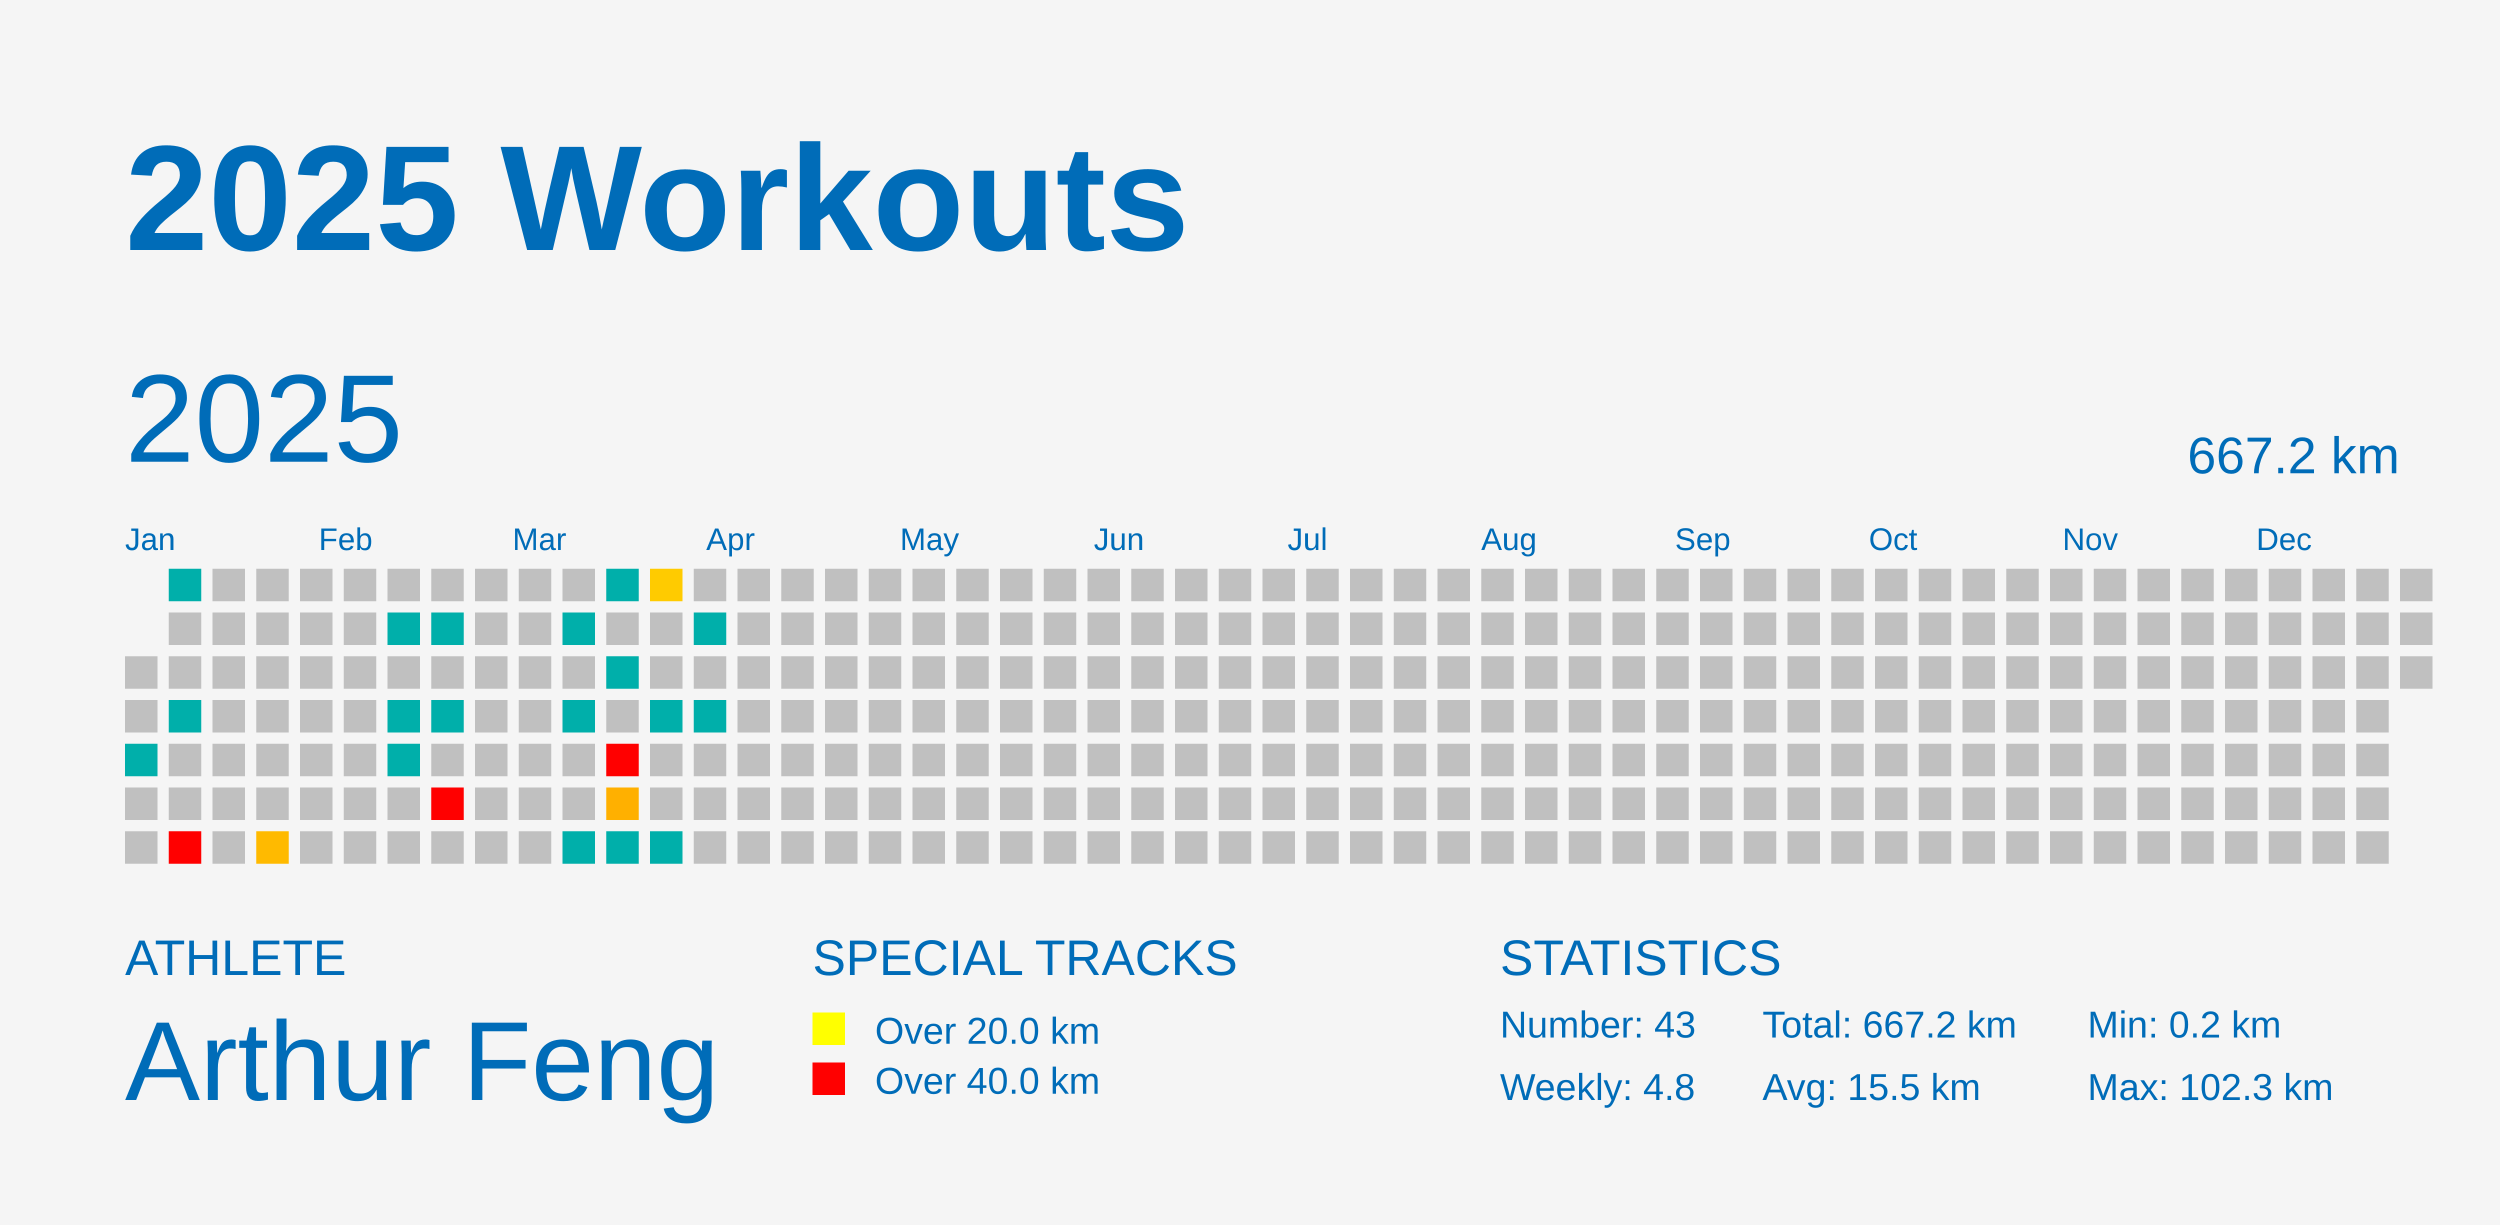
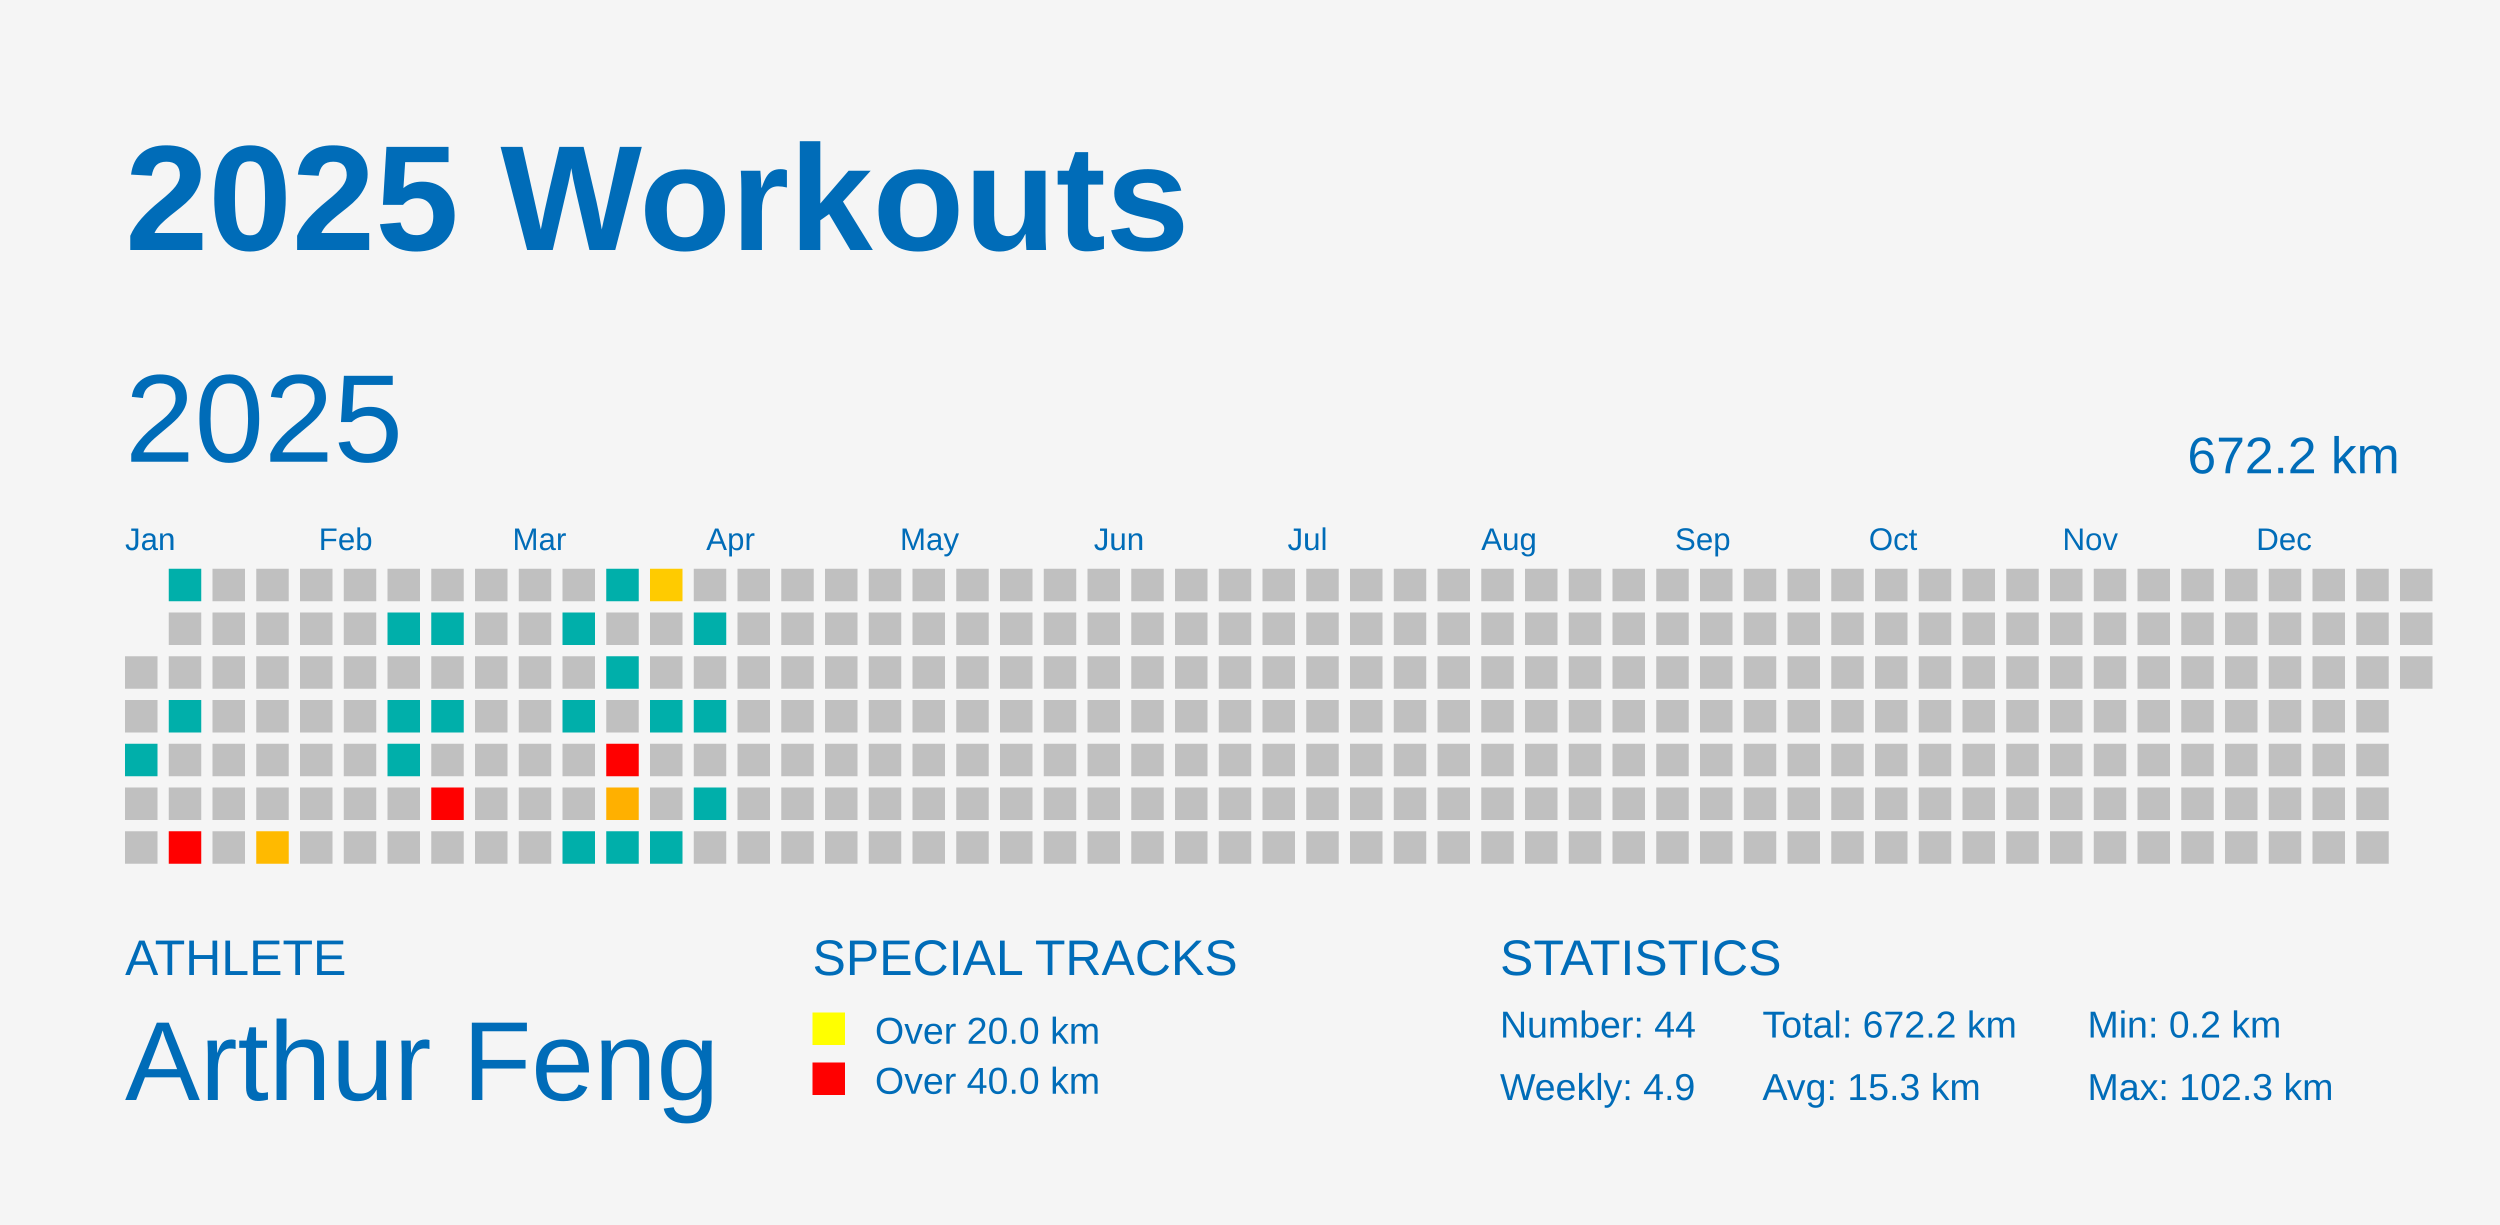
<svg xmlns="http://www.w3.org/2000/svg" baseProfile="full" height="98mm" version="1.1" viewBox="0,0,200,98" width="200mm">
  <defs />
  <rect fill="#f5f5f5" height="98" width="200" x="0" y="0" />
  <text fill="#006cb8" style="font-size:12px; font-family:Arial; font-weight:bold;" x="10" y="20">2025 Workouts</text>
  <text fill="#006cb8" style="font-size:4px; font-family:Arial" x="10" y="78">ATHLETE</text>
  <text fill="#006cb8" style="font-size:9px; font-family:Arial" x="10" y="88">Arthur Feng</text>
  <text fill="#006cb8" style="font-size:4px; font-family:Arial" x="65" y="78">SPECIAL TRACKS</text>
  <rect fill="yellow" height="2.6" width="2.6" x="65" y="81" />
  <text fill="#006cb8" style="font-size:3px; font-family:Arial" x="70" y="83.5">Over 20.0 km</text>
  <rect fill="red" height="2.6" width="2.6" x="65" y="85" />
  <text fill="#006cb8" style="font-size:3px; font-family:Arial" x="70" y="87.5">Over 40.0 km</text>
  <text fill="#006cb8" style="font-size:4px; font-family:Arial" x="120" y="78">STATISTICS</text>
-   <text fill="#006cb8" style="font-size:3px; font-family:Arial" x="120" y="83">Number: 43</text>
-   <text fill="#006cb8" style="font-size:3px; font-family:Arial" x="120" y="88">Weekly: 4.8</text>
-   <text fill="#006cb8" style="font-size:3px; font-family:Arial" x="141" y="83">Total: 667.2 km</text>
-   <text fill="#006cb8" style="font-size:3px; font-family:Arial" x="141" y="88">Avg: 15.5 km</text>
+   <text fill="#006cb8" style="font-size:3px; font-family:Arial" x="120" y="83">Number: 44</text>
+   <text fill="#006cb8" style="font-size:3px; font-family:Arial" x="120" y="88">Weekly: 4.9</text>
+   <text fill="#006cb8" style="font-size:3px; font-family:Arial" x="141" y="83">Total: 672.2 km</text>
+   <text fill="#006cb8" style="font-size:3px; font-family:Arial" x="141" y="88">Avg: 15.3 km</text>
  <text fill="#006cb8" style="font-size:3px; font-family:Arial" x="167" y="83">Min: 0.2 km</text>
  <text fill="#006cb8" style="font-size:3px; font-family:Arial" x="167" y="88">Max: 102.3 km</text>
  <text dominant-baseline="hanging" fill="#006cb8" style="font-size:10.0px; font-family:Arial;" x="10" y="30">2025</text>
-   <text dominant-baseline="hanging" fill="#006cb8" style="font-size:4.125px; font-family:Arial;" x="175" y="35">667.2 km</text>
+   <text dominant-baseline="hanging" fill="#006cb8" style="font-size:4.125px; font-family:Arial;" x="175" y="35">672.2 km</text>
  <text fill="#006cb8" style="font-size:2.5px; font-family:Arial" x="10.0" y="44">Jan</text>
  <text fill="#006cb8" style="font-size:2.5px; font-family:Arial" x="25.5" y="44">Feb</text>
  <text fill="#006cb8" style="font-size:2.5px; font-family:Arial" x="41.0" y="44">Mar</text>
  <text fill="#006cb8" style="font-size:2.5px; font-family:Arial" x="56.5" y="44">Apr</text>
  <text fill="#006cb8" style="font-size:2.5px; font-family:Arial" x="72.0" y="44">May</text>
  <text fill="#006cb8" style="font-size:2.5px; font-family:Arial" x="87.5" y="44">Jun</text>
  <text fill="#006cb8" style="font-size:2.5px; font-family:Arial" x="103.0" y="44">Jul</text>
  <text fill="#006cb8" style="font-size:2.5px; font-family:Arial" x="118.5" y="44">Aug</text>
  <text fill="#006cb8" style="font-size:2.5px; font-family:Arial" x="134.0" y="44">Sep</text>
  <text fill="#006cb8" style="font-size:2.5px; font-family:Arial" x="149.5" y="44">Oct</text>
  <text fill="#006cb8" style="font-size:2.5px; font-family:Arial" x="165.0" y="44">Nov</text>
  <text fill="#006cb8" style="font-size:2.5px; font-family:Arial" x="180.5" y="44">Dec</text>
  <rect fill="#C0C0C0" height="2.6" width="2.6" x="10.0" y="52.5" />
  <rect fill="#C0C0C0" height="2.6" width="2.6" x="10.0" y="56.0" />
  <rect fill="#00afaa" height="2.6" width="2.6" x="10.0" y="59.5" />
  <rect fill="#C0C0C0" height="2.6" width="2.6" x="10.0" y="63.0" />
  <rect fill="#C0C0C0" height="2.6" width="2.6" x="10.0" y="66.5" />
  <rect fill="#00afaa" height="2.6" width="2.6" x="13.5" y="45.5" />
  <rect fill="#C0C0C0" height="2.6" width="2.6" x="13.5" y="49.0" />
  <rect fill="#C0C0C0" height="2.6" width="2.6" x="13.5" y="52.5" />
  <rect fill="#00afaa" height="2.6" width="2.6" x="13.5" y="56.0" />
  <rect fill="#C0C0C0" height="2.6" width="2.6" x="13.5" y="59.5" />
  <rect fill="#C0C0C0" height="2.6" width="2.6" x="13.5" y="63.0" />
  <rect fill="red" height="2.6" width="2.6" x="13.5" y="66.5" />
  <rect fill="#C0C0C0" height="2.6" width="2.6" x="17.0" y="45.5" />
  <rect fill="#C0C0C0" height="2.6" width="2.6" x="17.0" y="49.0" />
  <rect fill="#C0C0C0" height="2.6" width="2.6" x="17.0" y="52.5" />
  <rect fill="#C0C0C0" height="2.6" width="2.6" x="17.0" y="56.0" />
  <rect fill="#C0C0C0" height="2.6" width="2.6" x="17.0" y="59.5" />
  <rect fill="#C0C0C0" height="2.6" width="2.6" x="17.0" y="63.0" />
  <rect fill="#C0C0C0" height="2.6" width="2.6" x="17.0" y="66.5" />
  <rect fill="#C0C0C0" height="2.6" width="2.6" x="20.5" y="45.5" />
  <rect fill="#C0C0C0" height="2.6" width="2.6" x="20.5" y="49.0" />
  <rect fill="#C0C0C0" height="2.6" width="2.6" x="20.5" y="52.5" />
  <rect fill="#C0C0C0" height="2.6" width="2.6" x="20.5" y="56.0" />
  <rect fill="#C0C0C0" height="2.6" width="2.6" x="20.5" y="59.5" />
  <rect fill="#C0C0C0" height="2.6" width="2.6" x="20.5" y="63.0" />
  <rect fill="#ffba00" height="2.6" width="2.6" x="20.5" y="66.5" />
  <rect fill="#C0C0C0" height="2.6" width="2.6" x="24.0" y="45.5" />
  <rect fill="#C0C0C0" height="2.6" width="2.6" x="24.0" y="49.0" />
  <rect fill="#C0C0C0" height="2.6" width="2.6" x="24.0" y="52.5" />
  <rect fill="#C0C0C0" height="2.6" width="2.6" x="24.0" y="56.0" />
  <rect fill="#C0C0C0" height="2.6" width="2.6" x="24.0" y="59.5" />
  <rect fill="#C0C0C0" height="2.6" width="2.6" x="24.0" y="63.0" />
  <rect fill="#C0C0C0" height="2.6" width="2.6" x="24.0" y="66.5" />
  <rect fill="#C0C0C0" height="2.6" width="2.6" x="27.5" y="45.5" />
  <rect fill="#C0C0C0" height="2.6" width="2.6" x="27.5" y="49.0" />
  <rect fill="#C0C0C0" height="2.6" width="2.6" x="27.5" y="52.5" />
  <rect fill="#C0C0C0" height="2.6" width="2.6" x="27.5" y="56.0" />
  <rect fill="#C0C0C0" height="2.6" width="2.6" x="27.5" y="59.5" />
  <rect fill="#C0C0C0" height="2.6" width="2.6" x="27.5" y="63.0" />
  <rect fill="#C0C0C0" height="2.6" width="2.6" x="27.5" y="66.5" />
  <rect fill="#C0C0C0" height="2.6" width="2.6" x="31.0" y="45.5" />
  <rect fill="#00afaa" height="2.6" width="2.6" x="31.0" y="49.0" />
  <rect fill="#C0C0C0" height="2.6" width="2.6" x="31.0" y="52.5" />
  <rect fill="#00afaa" height="2.6" width="2.6" x="31.0" y="56.0" />
  <rect fill="#00afaa" height="2.6" width="2.6" x="31.0" y="59.5" />
  <rect fill="#C0C0C0" height="2.6" width="2.6" x="31.0" y="63.0" />
  <rect fill="#C0C0C0" height="2.6" width="2.6" x="31.0" y="66.5" />
  <rect fill="#C0C0C0" height="2.6" width="2.6" x="34.5" y="45.5" />
  <rect fill="#00afaa" height="2.6" width="2.6" x="34.5" y="49.0" />
  <rect fill="#C0C0C0" height="2.6" width="2.6" x="34.5" y="52.5" />
  <rect fill="#00afaa" height="2.6" width="2.6" x="34.5" y="56.0" />
  <rect fill="#C0C0C0" height="2.6" width="2.6" x="34.5" y="59.5" />
  <rect fill="red" height="2.6" width="2.6" x="34.5" y="63.0" />
  <rect fill="#C0C0C0" height="2.6" width="2.6" x="34.5" y="66.5" />
  <rect fill="#C0C0C0" height="2.6" width="2.6" x="38.0" y="45.5" />
  <rect fill="#C0C0C0" height="2.6" width="2.6" x="38.0" y="49.0" />
  <rect fill="#C0C0C0" height="2.6" width="2.6" x="38.0" y="52.5" />
  <rect fill="#C0C0C0" height="2.6" width="2.6" x="38.0" y="56.0" />
  <rect fill="#C0C0C0" height="2.6" width="2.6" x="38.0" y="59.5" />
  <rect fill="#C0C0C0" height="2.6" width="2.6" x="38.0" y="63.0" />
  <rect fill="#C0C0C0" height="2.6" width="2.6" x="38.0" y="66.5" />
  <rect fill="#C0C0C0" height="2.6" width="2.6" x="41.5" y="45.5" />
  <rect fill="#C0C0C0" height="2.6" width="2.6" x="41.5" y="49.0" />
  <rect fill="#C0C0C0" height="2.6" width="2.6" x="41.5" y="52.5" />
  <rect fill="#C0C0C0" height="2.6" width="2.6" x="41.5" y="56.0" />
  <rect fill="#C0C0C0" height="2.6" width="2.6" x="41.5" y="59.5" />
  <rect fill="#C0C0C0" height="2.6" width="2.6" x="41.5" y="63.0" />
  <rect fill="#C0C0C0" height="2.6" width="2.6" x="41.5" y="66.5" />
  <rect fill="#C0C0C0" height="2.6" width="2.6" x="45.0" y="45.5" />
  <rect fill="#00afaa" height="2.6" width="2.6" x="45.0" y="49.0" />
  <rect fill="#C0C0C0" height="2.6" width="2.6" x="45.0" y="52.5" />
  <rect fill="#00afaa" height="2.6" width="2.6" x="45.0" y="56.0" />
  <rect fill="#C0C0C0" height="2.6" width="2.6" x="45.0" y="59.5" />
  <rect fill="#C0C0C0" height="2.6" width="2.6" x="45.0" y="63.0" />
  <rect fill="#00afaa" height="2.6" width="2.6" x="45.0" y="66.5" />
  <rect fill="#00afaa" height="2.6" width="2.6" x="48.5" y="45.5" />
  <rect fill="#C0C0C0" height="2.6" width="2.6" x="48.5" y="49.0" />
  <rect fill="#00afaa" height="2.6" width="2.6" x="48.5" y="52.5" />
  <rect fill="#C0C0C0" height="2.6" width="2.6" x="48.5" y="56.0" />
  <rect fill="red" height="2.6" width="2.6" x="48.5" y="59.5" />
  <rect fill="#ffb000" height="2.6" width="2.6" x="48.5" y="63.0" />
  <rect fill="#00afaa" height="2.6" width="2.6" x="48.5" y="66.5" />
  <rect fill="#ffcb00" height="2.6" width="2.6" x="52.0" y="45.5" />
  <rect fill="#C0C0C0" height="2.6" width="2.6" x="52.0" y="49.0" />
  <rect fill="#C0C0C0" height="2.6" width="2.6" x="52.0" y="52.5" />
  <rect fill="#00afaa" height="2.6" width="2.6" x="52.0" y="56.0" />
  <rect fill="#C0C0C0" height="2.6" width="2.6" x="52.0" y="59.5" />
  <rect fill="#C0C0C0" height="2.6" width="2.6" x="52.0" y="63.0" />
  <rect fill="#00afaa" height="2.6" width="2.6" x="52.0" y="66.5" />
  <rect fill="#C0C0C0" height="2.6" width="2.6" x="55.5" y="45.5" />
  <rect fill="#00afaa" height="2.6" width="2.6" x="55.5" y="49.0" />
  <rect fill="#C0C0C0" height="2.6" width="2.6" x="55.5" y="52.5" />
  <rect fill="#00afaa" height="2.6" width="2.6" x="55.5" y="56.0" />
  <rect fill="#C0C0C0" height="2.6" width="2.6" x="55.5" y="59.5" />
-   <rect fill="#C0C0C0" height="2.6" width="2.6" x="55.5" y="63.0" />
+   <rect fill="#00afaa" height="2.6" width="2.6" x="55.5" y="63.0" />
  <rect fill="#C0C0C0" height="2.6" width="2.6" x="55.5" y="66.5" />
  <rect fill="#C0C0C0" height="2.6" width="2.6" x="59.0" y="45.5" />
  <rect fill="#C0C0C0" height="2.6" width="2.6" x="59.0" y="49.0" />
  <rect fill="#C0C0C0" height="2.6" width="2.6" x="59.0" y="52.5" />
  <rect fill="#C0C0C0" height="2.6" width="2.6" x="59.0" y="56.0" />
  <rect fill="#C0C0C0" height="2.6" width="2.6" x="59.0" y="59.5" />
  <rect fill="#C0C0C0" height="2.6" width="2.6" x="59.0" y="63.0" />
  <rect fill="#C0C0C0" height="2.6" width="2.6" x="59.0" y="66.5" />
  <rect fill="#C0C0C0" height="2.6" width="2.6" x="62.5" y="45.5" />
  <rect fill="#C0C0C0" height="2.6" width="2.6" x="62.5" y="49.0" />
  <rect fill="#C0C0C0" height="2.6" width="2.6" x="62.5" y="52.5" />
  <rect fill="#C0C0C0" height="2.6" width="2.6" x="62.5" y="56.0" />
  <rect fill="#C0C0C0" height="2.6" width="2.6" x="62.5" y="59.5" />
  <rect fill="#C0C0C0" height="2.6" width="2.6" x="62.5" y="63.0" />
  <rect fill="#C0C0C0" height="2.6" width="2.6" x="62.5" y="66.5" />
  <rect fill="#C0C0C0" height="2.6" width="2.6" x="66.0" y="45.5" />
  <rect fill="#C0C0C0" height="2.6" width="2.6" x="66.0" y="49.0" />
  <rect fill="#C0C0C0" height="2.6" width="2.6" x="66.0" y="52.5" />
  <rect fill="#C0C0C0" height="2.6" width="2.6" x="66.0" y="56.0" />
  <rect fill="#C0C0C0" height="2.6" width="2.6" x="66.0" y="59.5" />
  <rect fill="#C0C0C0" height="2.6" width="2.6" x="66.0" y="63.0" />
  <rect fill="#C0C0C0" height="2.6" width="2.6" x="66.0" y="66.5" />
  <rect fill="#C0C0C0" height="2.6" width="2.6" x="69.5" y="45.5" />
  <rect fill="#C0C0C0" height="2.6" width="2.6" x="69.5" y="49.0" />
  <rect fill="#C0C0C0" height="2.6" width="2.6" x="69.5" y="52.5" />
  <rect fill="#C0C0C0" height="2.6" width="2.6" x="69.5" y="56.0" />
  <rect fill="#C0C0C0" height="2.6" width="2.6" x="69.5" y="59.5" />
  <rect fill="#C0C0C0" height="2.6" width="2.6" x="69.5" y="63.0" />
  <rect fill="#C0C0C0" height="2.6" width="2.6" x="69.5" y="66.5" />
  <rect fill="#C0C0C0" height="2.6" width="2.6" x="73.0" y="45.5" />
  <rect fill="#C0C0C0" height="2.6" width="2.6" x="73.0" y="49.0" />
  <rect fill="#C0C0C0" height="2.6" width="2.6" x="73.0" y="52.5" />
  <rect fill="#C0C0C0" height="2.6" width="2.6" x="73.0" y="56.0" />
  <rect fill="#C0C0C0" height="2.6" width="2.6" x="73.0" y="59.5" />
  <rect fill="#C0C0C0" height="2.6" width="2.6" x="73.0" y="63.0" />
  <rect fill="#C0C0C0" height="2.6" width="2.6" x="73.0" y="66.5" />
  <rect fill="#C0C0C0" height="2.6" width="2.6" x="76.5" y="45.5" />
  <rect fill="#C0C0C0" height="2.6" width="2.6" x="76.5" y="49.0" />
  <rect fill="#C0C0C0" height="2.6" width="2.6" x="76.5" y="52.5" />
  <rect fill="#C0C0C0" height="2.6" width="2.6" x="76.5" y="56.0" />
  <rect fill="#C0C0C0" height="2.6" width="2.6" x="76.5" y="59.5" />
  <rect fill="#C0C0C0" height="2.6" width="2.6" x="76.5" y="63.0" />
  <rect fill="#C0C0C0" height="2.6" width="2.6" x="76.5" y="66.5" />
  <rect fill="#C0C0C0" height="2.6" width="2.6" x="80.0" y="45.5" />
  <rect fill="#C0C0C0" height="2.6" width="2.6" x="80.0" y="49.0" />
  <rect fill="#C0C0C0" height="2.6" width="2.6" x="80.0" y="52.5" />
  <rect fill="#C0C0C0" height="2.6" width="2.6" x="80.0" y="56.0" />
  <rect fill="#C0C0C0" height="2.6" width="2.6" x="80.0" y="59.5" />
  <rect fill="#C0C0C0" height="2.6" width="2.6" x="80.0" y="63.0" />
  <rect fill="#C0C0C0" height="2.6" width="2.6" x="80.0" y="66.5" />
  <rect fill="#C0C0C0" height="2.6" width="2.6" x="83.5" y="45.5" />
  <rect fill="#C0C0C0" height="2.6" width="2.6" x="83.5" y="49.0" />
  <rect fill="#C0C0C0" height="2.6" width="2.6" x="83.5" y="52.5" />
  <rect fill="#C0C0C0" height="2.6" width="2.6" x="83.5" y="56.0" />
  <rect fill="#C0C0C0" height="2.6" width="2.6" x="83.5" y="59.5" />
  <rect fill="#C0C0C0" height="2.6" width="2.6" x="83.5" y="63.0" />
  <rect fill="#C0C0C0" height="2.6" width="2.6" x="83.5" y="66.5" />
  <rect fill="#C0C0C0" height="2.6" width="2.6" x="87.0" y="45.5" />
  <rect fill="#C0C0C0" height="2.6" width="2.6" x="87.0" y="49.0" />
  <rect fill="#C0C0C0" height="2.6" width="2.6" x="87.0" y="52.5" />
  <rect fill="#C0C0C0" height="2.6" width="2.6" x="87.0" y="56.0" />
  <rect fill="#C0C0C0" height="2.6" width="2.6" x="87.0" y="59.5" />
  <rect fill="#C0C0C0" height="2.6" width="2.6" x="87.0" y="63.0" />
  <rect fill="#C0C0C0" height="2.6" width="2.6" x="87.0" y="66.5" />
  <rect fill="#C0C0C0" height="2.6" width="2.6" x="90.5" y="45.5" />
  <rect fill="#C0C0C0" height="2.6" width="2.6" x="90.5" y="49.0" />
  <rect fill="#C0C0C0" height="2.6" width="2.6" x="90.5" y="52.5" />
  <rect fill="#C0C0C0" height="2.6" width="2.6" x="90.5" y="56.0" />
  <rect fill="#C0C0C0" height="2.6" width="2.6" x="90.5" y="59.5" />
  <rect fill="#C0C0C0" height="2.6" width="2.6" x="90.5" y="63.0" />
  <rect fill="#C0C0C0" height="2.6" width="2.6" x="90.5" y="66.5" />
  <rect fill="#C0C0C0" height="2.6" width="2.6" x="94.0" y="45.5" />
  <rect fill="#C0C0C0" height="2.6" width="2.6" x="94.0" y="49.0" />
  <rect fill="#C0C0C0" height="2.6" width="2.6" x="94.0" y="52.5" />
  <rect fill="#C0C0C0" height="2.6" width="2.6" x="94.0" y="56.0" />
  <rect fill="#C0C0C0" height="2.6" width="2.6" x="94.0" y="59.5" />
  <rect fill="#C0C0C0" height="2.6" width="2.6" x="94.0" y="63.0" />
  <rect fill="#C0C0C0" height="2.6" width="2.6" x="94.0" y="66.5" />
  <rect fill="#C0C0C0" height="2.6" width="2.6" x="97.5" y="45.5" />
  <rect fill="#C0C0C0" height="2.6" width="2.6" x="97.5" y="49.0" />
  <rect fill="#C0C0C0" height="2.6" width="2.6" x="97.5" y="52.5" />
  <rect fill="#C0C0C0" height="2.6" width="2.6" x="97.5" y="56.0" />
  <rect fill="#C0C0C0" height="2.6" width="2.6" x="97.5" y="59.5" />
  <rect fill="#C0C0C0" height="2.6" width="2.6" x="97.5" y="63.0" />
  <rect fill="#C0C0C0" height="2.6" width="2.6" x="97.5" y="66.5" />
  <rect fill="#C0C0C0" height="2.6" width="2.6" x="101.0" y="45.5" />
  <rect fill="#C0C0C0" height="2.6" width="2.6" x="101.0" y="49.0" />
  <rect fill="#C0C0C0" height="2.6" width="2.6" x="101.0" y="52.5" />
  <rect fill="#C0C0C0" height="2.6" width="2.6" x="101.0" y="56.0" />
  <rect fill="#C0C0C0" height="2.6" width="2.6" x="101.0" y="59.5" />
  <rect fill="#C0C0C0" height="2.6" width="2.6" x="101.0" y="63.0" />
  <rect fill="#C0C0C0" height="2.6" width="2.6" x="101.0" y="66.5" />
  <rect fill="#C0C0C0" height="2.6" width="2.6" x="104.5" y="45.5" />
  <rect fill="#C0C0C0" height="2.6" width="2.6" x="104.5" y="49.0" />
  <rect fill="#C0C0C0" height="2.6" width="2.6" x="104.5" y="52.5" />
  <rect fill="#C0C0C0" height="2.6" width="2.6" x="104.5" y="56.0" />
  <rect fill="#C0C0C0" height="2.6" width="2.6" x="104.5" y="59.5" />
  <rect fill="#C0C0C0" height="2.6" width="2.6" x="104.5" y="63.0" />
  <rect fill="#C0C0C0" height="2.6" width="2.6" x="104.5" y="66.5" />
  <rect fill="#C0C0C0" height="2.6" width="2.6" x="108.0" y="45.5" />
  <rect fill="#C0C0C0" height="2.6" width="2.6" x="108.0" y="49.0" />
  <rect fill="#C0C0C0" height="2.6" width="2.6" x="108.0" y="52.5" />
  <rect fill="#C0C0C0" height="2.6" width="2.6" x="108.0" y="56.0" />
  <rect fill="#C0C0C0" height="2.6" width="2.6" x="108.0" y="59.5" />
  <rect fill="#C0C0C0" height="2.6" width="2.6" x="108.0" y="63.0" />
  <rect fill="#C0C0C0" height="2.6" width="2.6" x="108.0" y="66.5" />
  <rect fill="#C0C0C0" height="2.6" width="2.6" x="111.5" y="45.5" />
  <rect fill="#C0C0C0" height="2.6" width="2.6" x="111.5" y="49.0" />
  <rect fill="#C0C0C0" height="2.6" width="2.6" x="111.5" y="52.5" />
  <rect fill="#C0C0C0" height="2.6" width="2.6" x="111.5" y="56.0" />
  <rect fill="#C0C0C0" height="2.6" width="2.6" x="111.5" y="59.5" />
  <rect fill="#C0C0C0" height="2.6" width="2.6" x="111.5" y="63.0" />
  <rect fill="#C0C0C0" height="2.6" width="2.6" x="111.5" y="66.5" />
  <rect fill="#C0C0C0" height="2.6" width="2.6" x="115.0" y="45.5" />
  <rect fill="#C0C0C0" height="2.6" width="2.6" x="115.0" y="49.0" />
  <rect fill="#C0C0C0" height="2.6" width="2.6" x="115.0" y="52.5" />
  <rect fill="#C0C0C0" height="2.6" width="2.6" x="115.0" y="56.0" />
  <rect fill="#C0C0C0" height="2.6" width="2.6" x="115.0" y="59.5" />
  <rect fill="#C0C0C0" height="2.6" width="2.6" x="115.0" y="63.0" />
  <rect fill="#C0C0C0" height="2.6" width="2.6" x="115.0" y="66.5" />
  <rect fill="#C0C0C0" height="2.6" width="2.6" x="118.5" y="45.5" />
  <rect fill="#C0C0C0" height="2.6" width="2.6" x="118.5" y="49.0" />
  <rect fill="#C0C0C0" height="2.6" width="2.6" x="118.5" y="52.5" />
  <rect fill="#C0C0C0" height="2.6" width="2.6" x="118.5" y="56.0" />
  <rect fill="#C0C0C0" height="2.6" width="2.6" x="118.5" y="59.5" />
  <rect fill="#C0C0C0" height="2.6" width="2.6" x="118.5" y="63.0" />
  <rect fill="#C0C0C0" height="2.6" width="2.6" x="118.5" y="66.5" />
  <rect fill="#C0C0C0" height="2.6" width="2.6" x="122.0" y="45.5" />
  <rect fill="#C0C0C0" height="2.6" width="2.6" x="122.0" y="49.0" />
  <rect fill="#C0C0C0" height="2.6" width="2.6" x="122.0" y="52.5" />
  <rect fill="#C0C0C0" height="2.6" width="2.6" x="122.0" y="56.0" />
  <rect fill="#C0C0C0" height="2.6" width="2.6" x="122.0" y="59.5" />
  <rect fill="#C0C0C0" height="2.6" width="2.6" x="122.0" y="63.0" />
  <rect fill="#C0C0C0" height="2.6" width="2.6" x="122.0" y="66.5" />
  <rect fill="#C0C0C0" height="2.6" width="2.6" x="125.5" y="45.5" />
  <rect fill="#C0C0C0" height="2.6" width="2.6" x="125.5" y="49.0" />
  <rect fill="#C0C0C0" height="2.6" width="2.6" x="125.5" y="52.5" />
  <rect fill="#C0C0C0" height="2.6" width="2.6" x="125.5" y="56.0" />
  <rect fill="#C0C0C0" height="2.6" width="2.6" x="125.5" y="59.5" />
  <rect fill="#C0C0C0" height="2.6" width="2.6" x="125.5" y="63.0" />
  <rect fill="#C0C0C0" height="2.6" width="2.6" x="125.5" y="66.5" />
  <rect fill="#C0C0C0" height="2.6" width="2.6" x="129.0" y="45.5" />
  <rect fill="#C0C0C0" height="2.6" width="2.6" x="129.0" y="49.0" />
  <rect fill="#C0C0C0" height="2.6" width="2.6" x="129.0" y="52.5" />
  <rect fill="#C0C0C0" height="2.6" width="2.6" x="129.0" y="56.0" />
  <rect fill="#C0C0C0" height="2.6" width="2.6" x="129.0" y="59.5" />
  <rect fill="#C0C0C0" height="2.6" width="2.6" x="129.0" y="63.0" />
  <rect fill="#C0C0C0" height="2.6" width="2.6" x="129.0" y="66.5" />
  <rect fill="#C0C0C0" height="2.6" width="2.6" x="132.5" y="45.5" />
  <rect fill="#C0C0C0" height="2.6" width="2.6" x="132.5" y="49.0" />
  <rect fill="#C0C0C0" height="2.6" width="2.6" x="132.5" y="52.5" />
  <rect fill="#C0C0C0" height="2.6" width="2.6" x="132.5" y="56.0" />
  <rect fill="#C0C0C0" height="2.6" width="2.6" x="132.5" y="59.5" />
  <rect fill="#C0C0C0" height="2.6" width="2.6" x="132.5" y="63.0" />
  <rect fill="#C0C0C0" height="2.6" width="2.6" x="132.5" y="66.5" />
  <rect fill="#C0C0C0" height="2.6" width="2.6" x="136.0" y="45.5" />
  <rect fill="#C0C0C0" height="2.6" width="2.6" x="136.0" y="49.0" />
  <rect fill="#C0C0C0" height="2.6" width="2.6" x="136.0" y="52.5" />
  <rect fill="#C0C0C0" height="2.6" width="2.6" x="136.0" y="56.0" />
  <rect fill="#C0C0C0" height="2.6" width="2.6" x="136.0" y="59.5" />
  <rect fill="#C0C0C0" height="2.6" width="2.6" x="136.0" y="63.0" />
  <rect fill="#C0C0C0" height="2.6" width="2.6" x="136.0" y="66.5" />
  <rect fill="#C0C0C0" height="2.6" width="2.6" x="139.5" y="45.5" />
  <rect fill="#C0C0C0" height="2.6" width="2.6" x="139.5" y="49.0" />
  <rect fill="#C0C0C0" height="2.6" width="2.6" x="139.5" y="52.5" />
  <rect fill="#C0C0C0" height="2.6" width="2.6" x="139.5" y="56.0" />
  <rect fill="#C0C0C0" height="2.6" width="2.6" x="139.5" y="59.5" />
  <rect fill="#C0C0C0" height="2.6" width="2.6" x="139.5" y="63.0" />
  <rect fill="#C0C0C0" height="2.6" width="2.6" x="139.5" y="66.5" />
  <rect fill="#C0C0C0" height="2.6" width="2.6" x="143.0" y="45.5" />
  <rect fill="#C0C0C0" height="2.6" width="2.6" x="143.0" y="49.0" />
  <rect fill="#C0C0C0" height="2.6" width="2.6" x="143.0" y="52.5" />
  <rect fill="#C0C0C0" height="2.6" width="2.6" x="143.0" y="56.0" />
  <rect fill="#C0C0C0" height="2.6" width="2.6" x="143.0" y="59.5" />
  <rect fill="#C0C0C0" height="2.6" width="2.6" x="143.0" y="63.0" />
  <rect fill="#C0C0C0" height="2.6" width="2.6" x="143.0" y="66.5" />
  <rect fill="#C0C0C0" height="2.6" width="2.6" x="146.5" y="45.5" />
  <rect fill="#C0C0C0" height="2.6" width="2.6" x="146.5" y="49.0" />
  <rect fill="#C0C0C0" height="2.6" width="2.6" x="146.5" y="52.5" />
  <rect fill="#C0C0C0" height="2.6" width="2.6" x="146.5" y="56.0" />
  <rect fill="#C0C0C0" height="2.6" width="2.6" x="146.5" y="59.5" />
  <rect fill="#C0C0C0" height="2.6" width="2.6" x="146.5" y="63.0" />
  <rect fill="#C0C0C0" height="2.6" width="2.6" x="146.5" y="66.5" />
  <rect fill="#C0C0C0" height="2.6" width="2.6" x="150.0" y="45.5" />
  <rect fill="#C0C0C0" height="2.6" width="2.6" x="150.0" y="49.0" />
  <rect fill="#C0C0C0" height="2.6" width="2.6" x="150.0" y="52.5" />
  <rect fill="#C0C0C0" height="2.6" width="2.6" x="150.0" y="56.0" />
  <rect fill="#C0C0C0" height="2.6" width="2.6" x="150.0" y="59.5" />
  <rect fill="#C0C0C0" height="2.6" width="2.6" x="150.0" y="63.0" />
  <rect fill="#C0C0C0" height="2.6" width="2.6" x="150.0" y="66.5" />
  <rect fill="#C0C0C0" height="2.6" width="2.6" x="153.5" y="45.5" />
  <rect fill="#C0C0C0" height="2.6" width="2.6" x="153.5" y="49.0" />
  <rect fill="#C0C0C0" height="2.6" width="2.6" x="153.5" y="52.5" />
  <rect fill="#C0C0C0" height="2.6" width="2.6" x="153.5" y="56.0" />
  <rect fill="#C0C0C0" height="2.6" width="2.6" x="153.5" y="59.5" />
  <rect fill="#C0C0C0" height="2.6" width="2.6" x="153.5" y="63.0" />
  <rect fill="#C0C0C0" height="2.6" width="2.6" x="153.5" y="66.5" />
  <rect fill="#C0C0C0" height="2.6" width="2.6" x="157.0" y="45.5" />
  <rect fill="#C0C0C0" height="2.6" width="2.6" x="157.0" y="49.0" />
  <rect fill="#C0C0C0" height="2.6" width="2.6" x="157.0" y="52.5" />
  <rect fill="#C0C0C0" height="2.6" width="2.6" x="157.0" y="56.0" />
  <rect fill="#C0C0C0" height="2.6" width="2.6" x="157.0" y="59.5" />
  <rect fill="#C0C0C0" height="2.6" width="2.6" x="157.0" y="63.0" />
  <rect fill="#C0C0C0" height="2.6" width="2.6" x="157.0" y="66.5" />
  <rect fill="#C0C0C0" height="2.6" width="2.6" x="160.5" y="45.5" />
  <rect fill="#C0C0C0" height="2.6" width="2.6" x="160.5" y="49.0" />
  <rect fill="#C0C0C0" height="2.6" width="2.6" x="160.5" y="52.5" />
  <rect fill="#C0C0C0" height="2.6" width="2.6" x="160.5" y="56.0" />
  <rect fill="#C0C0C0" height="2.6" width="2.6" x="160.5" y="59.5" />
  <rect fill="#C0C0C0" height="2.6" width="2.6" x="160.5" y="63.0" />
  <rect fill="#C0C0C0" height="2.6" width="2.6" x="160.5" y="66.5" />
  <rect fill="#C0C0C0" height="2.6" width="2.6" x="164.0" y="45.5" />
  <rect fill="#C0C0C0" height="2.6" width="2.6" x="164.0" y="49.0" />
  <rect fill="#C0C0C0" height="2.6" width="2.6" x="164.0" y="52.5" />
  <rect fill="#C0C0C0" height="2.6" width="2.6" x="164.0" y="56.0" />
  <rect fill="#C0C0C0" height="2.6" width="2.6" x="164.0" y="59.5" />
  <rect fill="#C0C0C0" height="2.6" width="2.6" x="164.0" y="63.0" />
  <rect fill="#C0C0C0" height="2.6" width="2.6" x="164.0" y="66.5" />
  <rect fill="#C0C0C0" height="2.6" width="2.6" x="167.5" y="45.5" />
  <rect fill="#C0C0C0" height="2.6" width="2.6" x="167.5" y="49.0" />
  <rect fill="#C0C0C0" height="2.6" width="2.6" x="167.5" y="52.5" />
  <rect fill="#C0C0C0" height="2.6" width="2.6" x="167.5" y="56.0" />
  <rect fill="#C0C0C0" height="2.6" width="2.6" x="167.5" y="59.5" />
  <rect fill="#C0C0C0" height="2.6" width="2.6" x="167.5" y="63.0" />
  <rect fill="#C0C0C0" height="2.6" width="2.6" x="167.5" y="66.5" />
  <rect fill="#C0C0C0" height="2.6" width="2.6" x="171.0" y="45.5" />
  <rect fill="#C0C0C0" height="2.6" width="2.6" x="171.0" y="49.0" />
  <rect fill="#C0C0C0" height="2.6" width="2.6" x="171.0" y="52.5" />
  <rect fill="#C0C0C0" height="2.6" width="2.6" x="171.0" y="56.0" />
  <rect fill="#C0C0C0" height="2.6" width="2.6" x="171.0" y="59.5" />
  <rect fill="#C0C0C0" height="2.6" width="2.6" x="171.0" y="63.0" />
  <rect fill="#C0C0C0" height="2.6" width="2.6" x="171.0" y="66.5" />
  <rect fill="#C0C0C0" height="2.6" width="2.6" x="174.5" y="45.5" />
  <rect fill="#C0C0C0" height="2.6" width="2.6" x="174.5" y="49.0" />
  <rect fill="#C0C0C0" height="2.6" width="2.6" x="174.5" y="52.5" />
  <rect fill="#C0C0C0" height="2.6" width="2.6" x="174.5" y="56.0" />
  <rect fill="#C0C0C0" height="2.6" width="2.6" x="174.5" y="59.5" />
  <rect fill="#C0C0C0" height="2.6" width="2.6" x="174.5" y="63.0" />
  <rect fill="#C0C0C0" height="2.6" width="2.6" x="174.5" y="66.5" />
  <rect fill="#C0C0C0" height="2.6" width="2.6" x="178.0" y="45.5" />
  <rect fill="#C0C0C0" height="2.6" width="2.6" x="178.0" y="49.0" />
  <rect fill="#C0C0C0" height="2.6" width="2.6" x="178.0" y="52.5" />
  <rect fill="#C0C0C0" height="2.6" width="2.6" x="178.0" y="56.0" />
  <rect fill="#C0C0C0" height="2.6" width="2.6" x="178.0" y="59.5" />
  <rect fill="#C0C0C0" height="2.6" width="2.6" x="178.0" y="63.0" />
  <rect fill="#C0C0C0" height="2.6" width="2.6" x="178.0" y="66.5" />
  <rect fill="#C0C0C0" height="2.6" width="2.6" x="181.5" y="45.5" />
  <rect fill="#C0C0C0" height="2.6" width="2.6" x="181.5" y="49.0" />
  <rect fill="#C0C0C0" height="2.6" width="2.6" x="181.5" y="52.5" />
  <rect fill="#C0C0C0" height="2.6" width="2.6" x="181.5" y="56.0" />
  <rect fill="#C0C0C0" height="2.6" width="2.6" x="181.5" y="59.5" />
  <rect fill="#C0C0C0" height="2.6" width="2.6" x="181.5" y="63.0" />
  <rect fill="#C0C0C0" height="2.6" width="2.6" x="181.5" y="66.5" />
  <rect fill="#C0C0C0" height="2.6" width="2.6" x="185.0" y="45.5" />
  <rect fill="#C0C0C0" height="2.6" width="2.6" x="185.0" y="49.0" />
  <rect fill="#C0C0C0" height="2.6" width="2.6" x="185.0" y="52.5" />
  <rect fill="#C0C0C0" height="2.6" width="2.6" x="185.0" y="56.0" />
  <rect fill="#C0C0C0" height="2.6" width="2.6" x="185.0" y="59.5" />
  <rect fill="#C0C0C0" height="2.6" width="2.6" x="185.0" y="63.0" />
  <rect fill="#C0C0C0" height="2.6" width="2.6" x="185.0" y="66.5" />
  <rect fill="#C0C0C0" height="2.6" width="2.6" x="188.5" y="45.5" />
  <rect fill="#C0C0C0" height="2.6" width="2.6" x="188.5" y="49.0" />
  <rect fill="#C0C0C0" height="2.6" width="2.6" x="188.5" y="52.5" />
  <rect fill="#C0C0C0" height="2.6" width="2.6" x="188.5" y="56.0" />
  <rect fill="#C0C0C0" height="2.6" width="2.6" x="188.5" y="59.5" />
  <rect fill="#C0C0C0" height="2.6" width="2.6" x="188.5" y="63.0" />
  <rect fill="#C0C0C0" height="2.6" width="2.6" x="188.5" y="66.5" />
  <rect fill="#C0C0C0" height="2.6" width="2.6" x="192.0" y="45.5" />
  <rect fill="#C0C0C0" height="2.6" width="2.6" x="192.0" y="49.0" />
  <rect fill="#C0C0C0" height="2.6" width="2.6" x="192.0" y="52.5" />
</svg>
